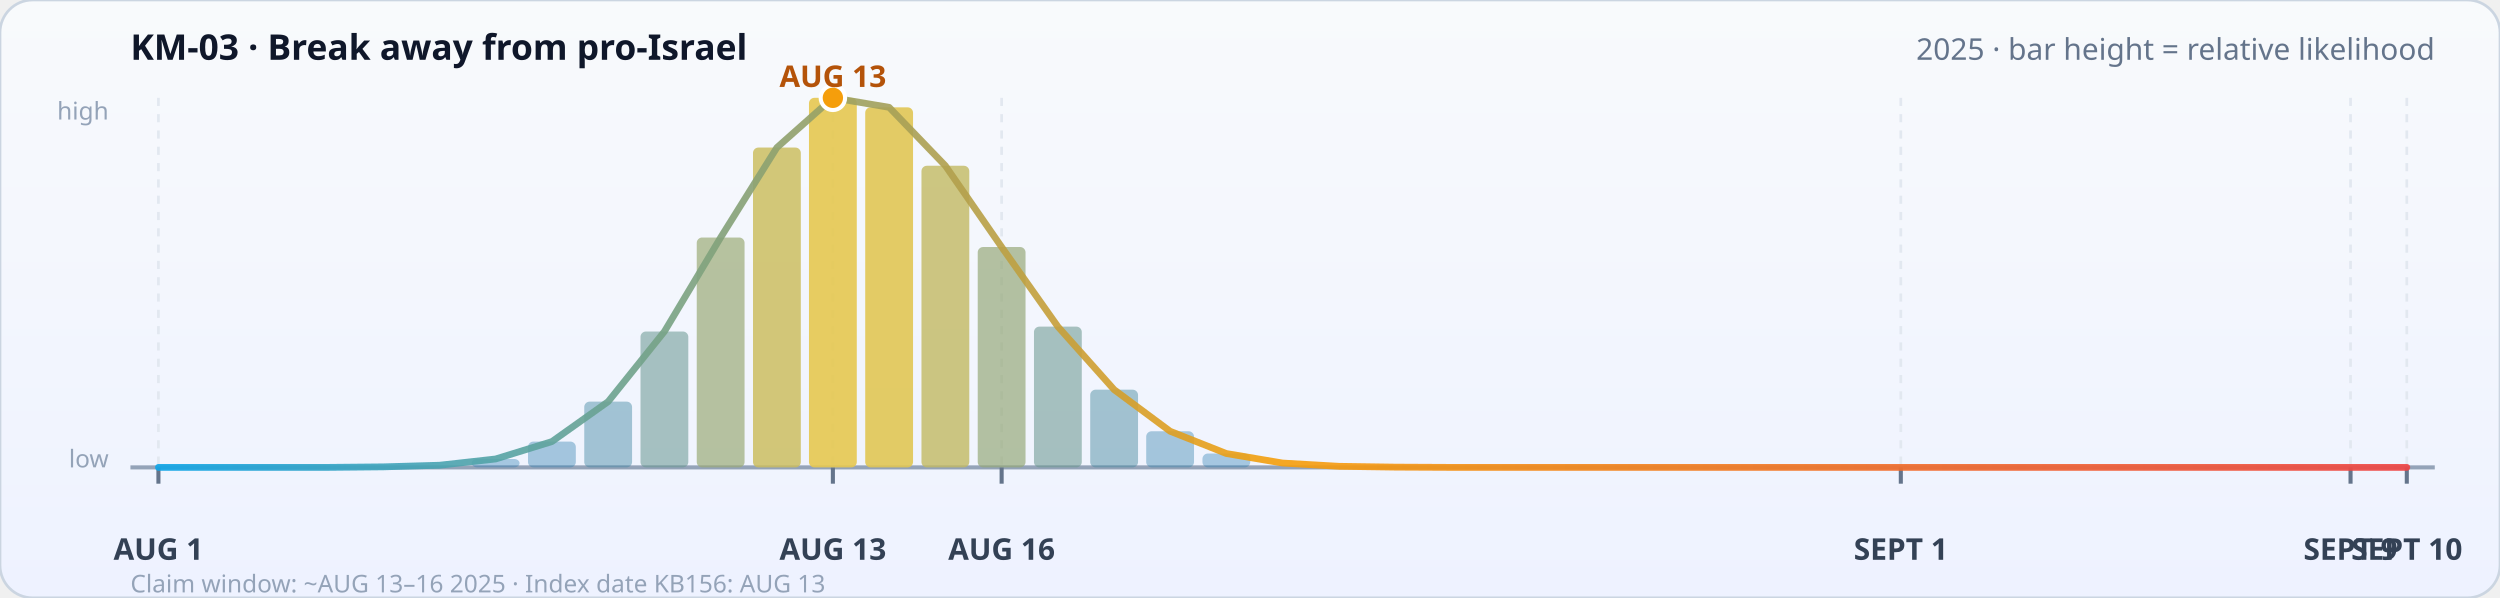
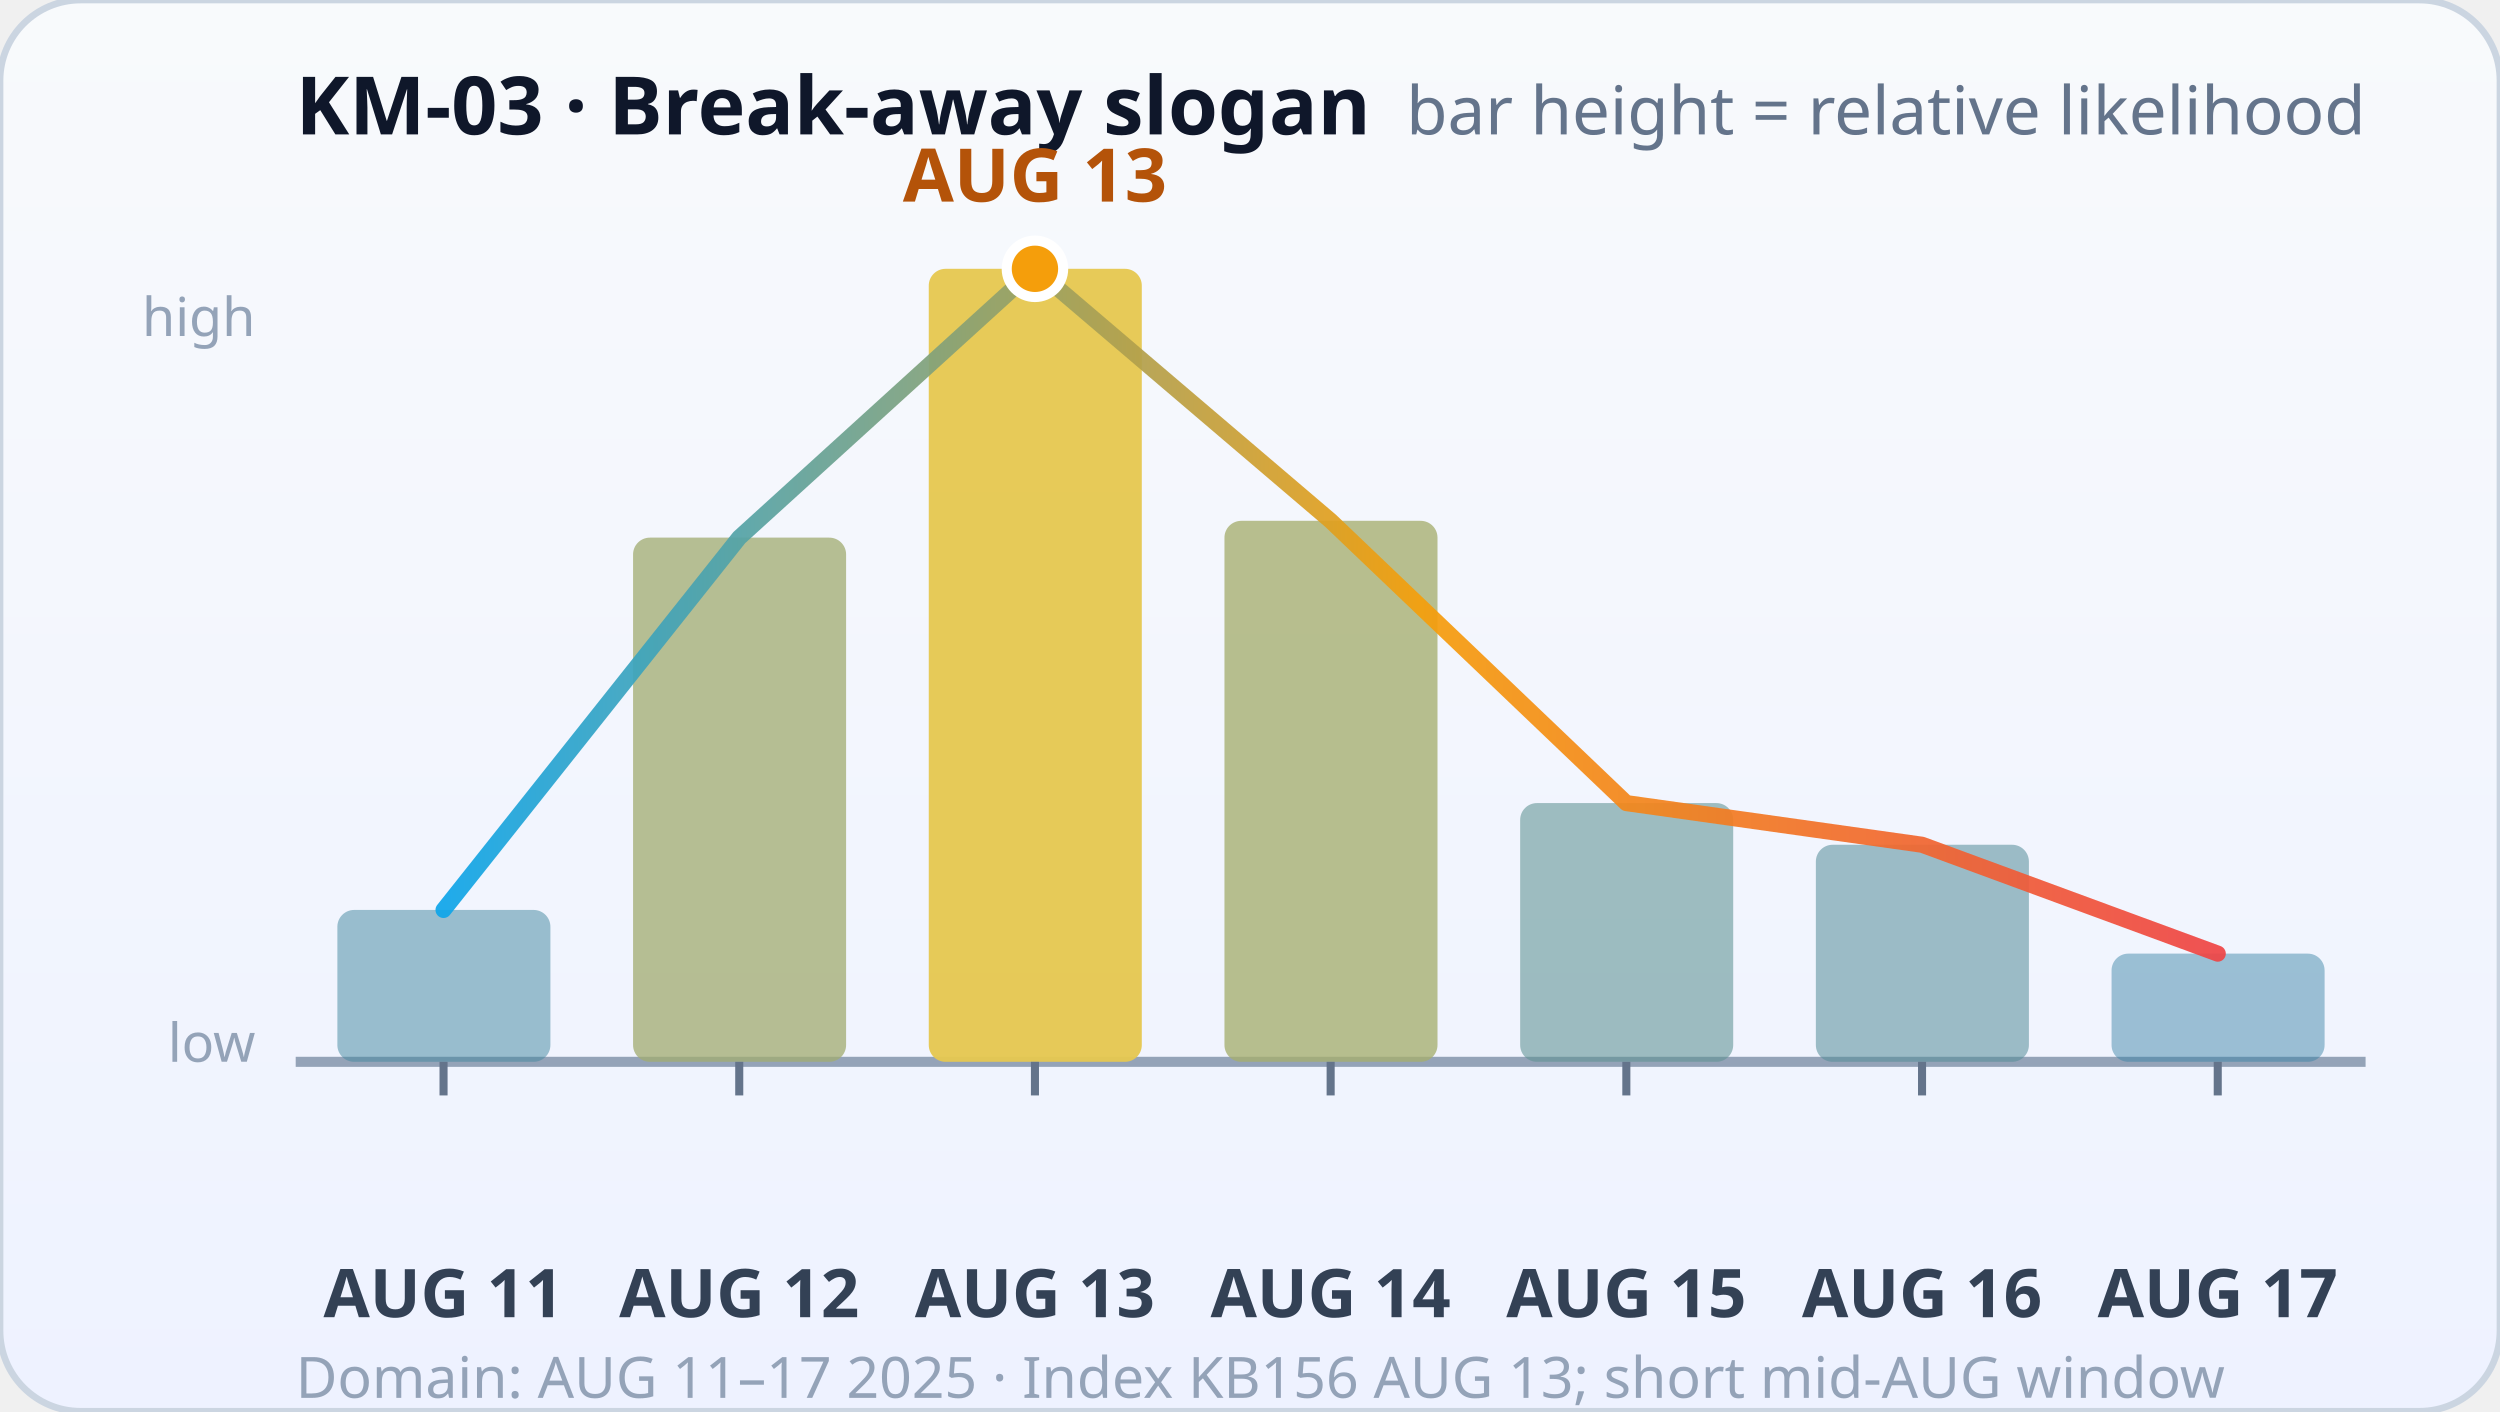
- <svg xmlns="http://www.w3.org/2000/svg" viewBox="0 0 920 220" width="100%" role="img" aria-label="KM-03 · Break away from pro-Israel likelihood timeline">
+ <svg xmlns="http://www.w3.org/2000/svg" viewBox="0 0 372 210" width="372" height="210" role="img" aria-label="KM-03 · Break-away slogan likelihood timeline">
  <defs>
-     <linearGradient id="bg03" x1="0" y1="0" x2="0" y2="1">
+     <linearGradient id="bgKM03Breakawa" x1="0" y1="0" x2="0" y2="1">
      <stop offset="0%" stop-color="#f8fafc" />
      <stop offset="100%" stop-color="#eef2ff" />
    </linearGradient>
-     <linearGradient id="curve03" x1="0" y1="0" x2="1" y2="0">
+     <linearGradient id="cvKM03Breakawa" x1="0" y1="0" x2="1" y2="0">
      <stop offset="0%" stop-color="#0ea5e9" />
-       <stop offset="50%" stop-color="#f59e0b" />
+       <stop offset="55%" stop-color="#f59e0b" />
      <stop offset="100%" stop-color="#ef4444" />
    </linearGradient>
  </defs>
-   <rect width="920" height="220" rx="12" fill="url(#bg03)" stroke="#cbd5e1" stroke-width="1" />
-   <text x="48" y="22" font-family="system-ui,Segoe UI,sans-serif" font-size="13" font-weight="700" fill="#0f172a">KM-03 · Break away from pro-Israel</text>
-   <text x="896" y="22" text-anchor="end" font-family="system-ui,Segoe UI,sans-serif" font-size="11" fill="#64748b">2025 · bar height = relative likelihood</text>
-   <line x1="48" y1="172" x2="896" y2="172" stroke="#94a3b8" stroke-width="1.5" />
-   <text x="40" y="44" text-anchor="end" font-family="system-ui,Segoe UI,sans-serif" font-size="9" fill="#94a3b8">high</text>
-   <text x="40" y="172" text-anchor="end" font-family="system-ui,Segoe UI,sans-serif" font-size="9" fill="#94a3b8">low</text>
-   <line x1="58.3" y1="172" x2="58.3" y2="178" stroke="#64748b" stroke-width="1.5" />
-   <text x="58.3" y="206" text-anchor="middle" font-family="system-ui,Segoe UI,sans-serif" font-size="11" font-weight="600" fill="#334155">AUG 1</text>
-   <line x1="58.3" y1="36" x2="58.3" y2="172" stroke="#e2e8f0" stroke-width="1" stroke-dasharray="3 3" />
-   <line x1="306.5" y1="172" x2="306.5" y2="178" stroke="#64748b" stroke-width="1.5" />
-   <text x="306.5" y="206" text-anchor="middle" font-family="system-ui,Segoe UI,sans-serif" font-size="11" font-weight="600" fill="#334155">AUG 13</text>
-   <line x1="306.5" y1="36" x2="306.5" y2="172" stroke="#e2e8f0" stroke-width="1" stroke-dasharray="3 3" />
-   <line x1="368.6" y1="172" x2="368.6" y2="178" stroke="#64748b" stroke-width="1.5" />
-   <text x="368.6" y="206" text-anchor="middle" font-family="system-ui,Segoe UI,sans-serif" font-size="11" font-weight="600" fill="#334155">AUG 16</text>
-   <line x1="368.6" y1="36" x2="368.6" y2="172" stroke="#e2e8f0" stroke-width="1" stroke-dasharray="3 3" />
-   <line x1="699.5" y1="172" x2="699.5" y2="178" stroke="#64748b" stroke-width="1.5" />
-   <text x="699.5" y="206" text-anchor="middle" font-family="system-ui,Segoe UI,sans-serif" font-size="11" font-weight="600" fill="#334155">SEPT 1</text>
-   <line x1="699.5" y1="36" x2="699.5" y2="172" stroke="#e2e8f0" stroke-width="1" stroke-dasharray="3 3" />
-   <line x1="865.0" y1="172" x2="865.0" y2="178" stroke="#64748b" stroke-width="1.5" />
-   <text x="865.0" y="206" text-anchor="middle" font-family="system-ui,Segoe UI,sans-serif" font-size="11" font-weight="600" fill="#334155">SEPT 9</text>
-   <line x1="865.0" y1="36" x2="865.0" y2="172" stroke="#e2e8f0" stroke-width="1" stroke-dasharray="3 3" />
-   <line x1="885.7" y1="172" x2="885.7" y2="178" stroke="#64748b" stroke-width="1.5" />
-   <text x="885.7" y="206" text-anchor="middle" font-family="system-ui,Segoe UI,sans-serif" font-size="11" font-weight="600" fill="#334155">SEPT 10</text>
-   <line x1="885.7" y1="36" x2="885.7" y2="172" stroke="#e2e8f0" stroke-width="1" stroke-dasharray="3 3" />
-   <rect x="173.6" y="168.9" width="17.6" height="3.1" rx="2" fill="rgb(34,121,177)" fill-opacity="0.36" />
-   <rect x="194.3" y="162.5" width="17.6" height="9.5" rx="2" fill="rgb(43,125,173)" fill-opacity="0.39" />
-   <rect x="215.0" y="147.8" width="17.6" height="24.2" rx="2" fill="rgb(65,134,162)" fill-opacity="0.45" />
-   <rect x="235.7" y="122.0" width="17.6" height="50.0" rx="2" fill="rgb(103,149,143)" fill-opacity="0.55" />
-   <rect x="256.4" y="87.4" width="17.6" height="84.6" rx="2" fill="rgb(154,169,117)" fill-opacity="0.69" />
-   <rect x="277.1" y="54.3" width="17.6" height="117.7" rx="2" fill="rgb(203,189,93)" fill-opacity="0.83" />
-   <rect x="297.7" y="36.0" width="17.6" height="136.0" rx="2" fill="rgb(230,200,80)" fill-opacity="0.90" />
-   <rect x="318.4" y="39.5" width="17.6" height="132.5" rx="2" fill="rgb(224,197,82)" fill-opacity="0.89" />
-   <rect x="339.1" y="61.0" width="17.6" height="111.0" rx="2" fill="rgb(193,185,98)" fill-opacity="0.80" />
-   <rect x="359.8" y="90.9" width="17.6" height="81.1" rx="2" fill="rgb(149,167,120)" fill-opacity="0.68" />
-   <rect x="380.5" y="120.2" width="17.6" height="51.8" rx="2" fill="rgb(106,150,141)" fill-opacity="0.56" />
-   <rect x="401.2" y="143.4" width="17.6" height="28.6" rx="2" fill="rgb(72,136,158)" fill-opacity="0.47" />
-   <rect x="421.8" y="158.7" width="17.6" height="13.3" rx="2" fill="rgb(49,127,170)" fill-opacity="0.40" />
-   <rect x="442.5" y="166.9" width="17.6" height="5.1" rx="2" fill="rgb(37,122,176)" fill-opacity="0.37" />
-   <path d="M 58.3,172.0 L 79.0,172.0 L 99.7,172.0 L 120.4,172.0 L 141.1,171.8 L 161.8,171.2 L 182.4,168.9 L 203.1,162.5 L 223.8,147.8 L 244.5,122.0 L 265.2,87.4 L 285.9,54.3 L 306.5,36.0 L 327.2,39.5 L 347.9,61.0 L 368.6,90.9 L 389.3,120.2 L 410.0,143.4 L 430.6,158.7 L 451.3,166.9 L 472.0,170.4 L 492.7,171.6 L 513.4,171.9 L 534.0,172.0 L 554.7,172.0 L 575.4,172.0 L 596.1,172.0 L 616.8,172.0 L 637.5,172.0 L 658.1,172.0 L 678.8,172.0 L 699.5,172.0 L 720.2,172.0 L 740.9,172.0 L 761.6,172.0 L 782.2,172.0 L 802.9,172.0 L 823.6,172.0 L 844.3,172.0 L 865.0,172.0 L 885.7,172.0" fill="none" stroke="url(#curve03)" stroke-width="2.5" stroke-linecap="round" stroke-linejoin="round" opacity="0.9" />
-   <circle cx="306.5" cy="36.0" r="4.5" fill="#f59e0b" stroke="#fff" stroke-width="1.5" />
-   <text x="306.5" y="32.0" text-anchor="middle" font-family="system-ui,Segoe UI,sans-serif" font-size="11" font-weight="700" fill="#b45309">AUG 13</text>
-   <text x="48" y="218" font-family="system-ui,Segoe UI,sans-serif" font-size="9" fill="#94a3b8">Claim window: ~AUG 13–16 2025 · Index date KB156: AUG 13</text>
+   <rect width="372" height="210" rx="12" fill="url(#bgKM03Breakawa)" stroke="#cbd5e1" stroke-width="1" />
+   <text x="44" y="20" font-family="system-ui,Segoe UI,sans-serif" font-size="12" font-weight="700" fill="#0f172a">KM-03 · Break-away slogan</text>
+   <text x="352" y="20" text-anchor="end" font-family="system-ui,Segoe UI,sans-serif" font-size="10" fill="#64748b">bar height = relative likelihood</text>
+   <line x1="44" y1="158" x2="352" y2="158" stroke="#94a3b8" stroke-width="1.5" />
+   <text x="38" y="50" text-anchor="end" font-family="system-ui,Segoe UI,sans-serif" font-size="8" fill="#94a3b8">high</text>
+   <text x="38" y="158" text-anchor="end" font-family="system-ui,Segoe UI,sans-serif" font-size="8" fill="#94a3b8">low</text>
+   <rect x="50.2" y="135.4" width="31.7" height="22.6" rx="2.5" fill="rgb(68,135,160)" fill-opacity="0.51" />
+   <rect x="94.2" y="80.0" width="31.7" height="78.0" rx="2.5" fill="rgb(162,172,113)" fill-opacity="0.76" />
+   <rect x="138.2" y="40.0" width="31.7" height="118.0" rx="2.5" fill="rgb(230,200,80)" fill-opacity="0.95" />
+   <rect x="182.2" y="77.5" width="31.7" height="80.5" rx="2.5" fill="rgb(166,174,111)" fill-opacity="0.78" />
+   <rect x="226.2" y="119.5" width="31.7" height="38.5" rx="2.5" fill="rgb(95,146,147)" fill-opacity="0.58" />
+   <rect x="270.2" y="125.7" width="31.7" height="32.3" rx="2.5" fill="rgb(84,141,152)" fill-opacity="0.55" />
+   <rect x="314.2" y="141.9" width="31.7" height="16.1" rx="2.5" fill="rgb(57,130,166)" fill-opacity="0.47" />
+   <path d="M 66.0,135.4 L 110.0,80.0 L 154.0,40.0 L 198.0,77.5 L 242.0,119.5 L 286.0,125.7 L 330.0,141.9" fill="none" stroke="url(#cvKM03Breakawa)" stroke-width="2.4" stroke-linecap="round" stroke-linejoin="round" opacity="0.92" />
+   <circle cx="154.0" cy="40.0" r="4.2" fill="#f59e0b" stroke="#fff" stroke-width="1.5" />
+   <text x="154.0" y="30.0" text-anchor="middle" font-family="system-ui,Segoe UI,sans-serif" font-size="11" font-weight="700" fill="#b45309">AUG 13</text>
+   <line x1="66.0" y1="158" x2="66.0" y2="163" stroke="#64748b" stroke-width="1.2" />
+   <text x="66.0" y="196" text-anchor="middle" font-family="system-ui,Segoe UI,sans-serif" font-size="10" font-weight="600" fill="#334155">AUG 11</text>
+   <line x1="110.0" y1="158" x2="110.0" y2="163" stroke="#64748b" stroke-width="1.2" />
+   <text x="110.0" y="196" text-anchor="middle" font-family="system-ui,Segoe UI,sans-serif" font-size="10" font-weight="600" fill="#334155">AUG 12</text>
+   <line x1="154.0" y1="158" x2="154.0" y2="163" stroke="#64748b" stroke-width="1.2" />
+   <text x="154.0" y="196" text-anchor="middle" font-family="system-ui,Segoe UI,sans-serif" font-size="10" font-weight="600" fill="#334155">AUG 13</text>
+   <line x1="198.0" y1="158" x2="198.0" y2="163" stroke="#64748b" stroke-width="1.2" />
+   <text x="198.0" y="196" text-anchor="middle" font-family="system-ui,Segoe UI,sans-serif" font-size="10" font-weight="600" fill="#334155">AUG 14</text>
+   <line x1="242.0" y1="158" x2="242.0" y2="163" stroke="#64748b" stroke-width="1.2" />
+   <text x="242.0" y="196" text-anchor="middle" font-family="system-ui,Segoe UI,sans-serif" font-size="10" font-weight="600" fill="#334155">AUG 15</text>
+   <line x1="286.0" y1="158" x2="286.0" y2="163" stroke="#64748b" stroke-width="1.2" />
+   <text x="286.0" y="196" text-anchor="middle" font-family="system-ui,Segoe UI,sans-serif" font-size="10" font-weight="600" fill="#334155">AUG 16</text>
+   <line x1="330.0" y1="158" x2="330.0" y2="163" stroke="#64748b" stroke-width="1.2" />
+   <text x="330.0" y="196" text-anchor="middle" font-family="system-ui,Segoe UI,sans-serif" font-size="10" font-weight="600" fill="#334155">AUG 17</text>
+   <text x="44" y="208" font-family="system-ui,Segoe UI,sans-serif" font-size="8.5" fill="#94a3b8">Domain: AUG 11–17 2025 · Index KB156 AUG 13; short mid-AUG window</text>
</svg>
